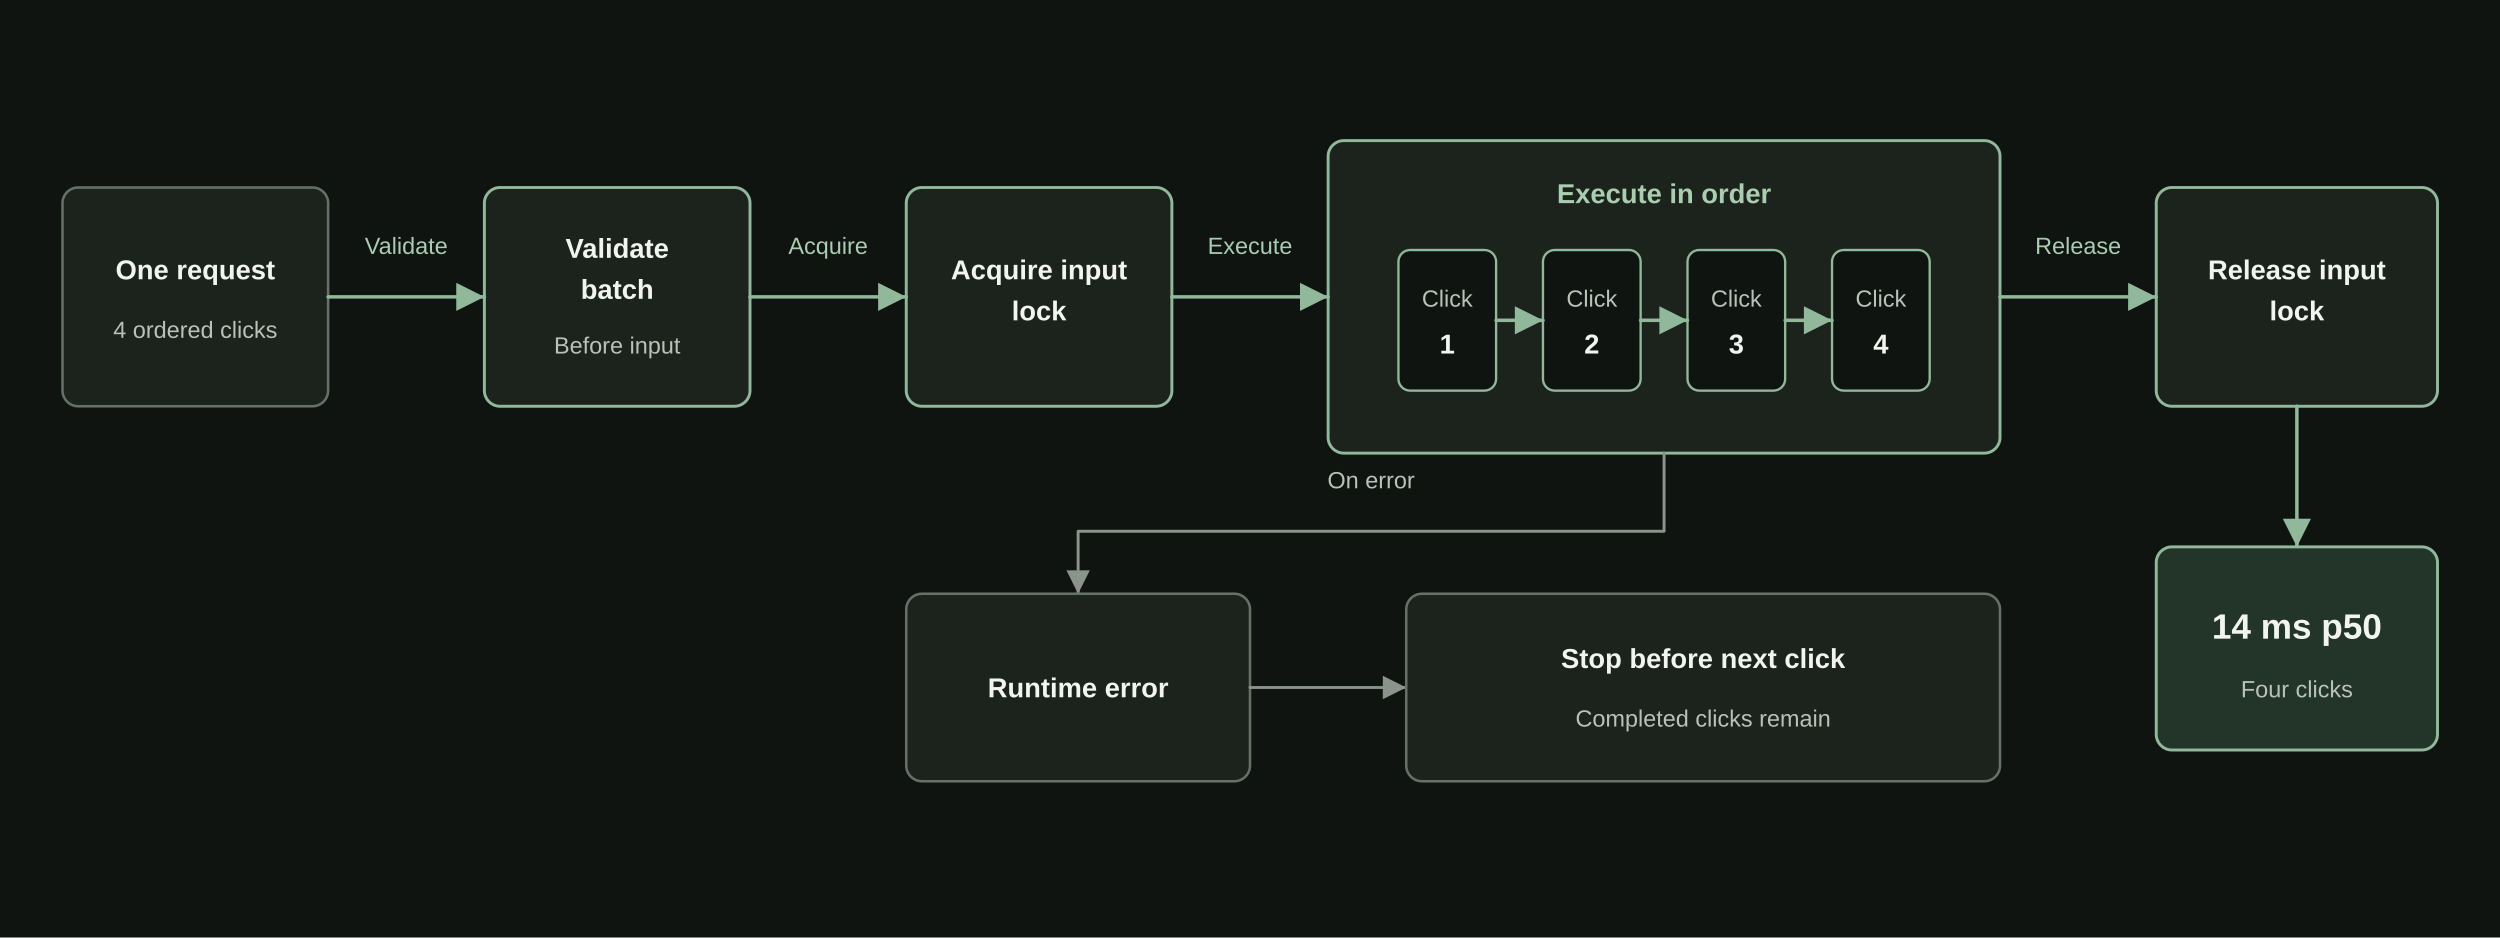
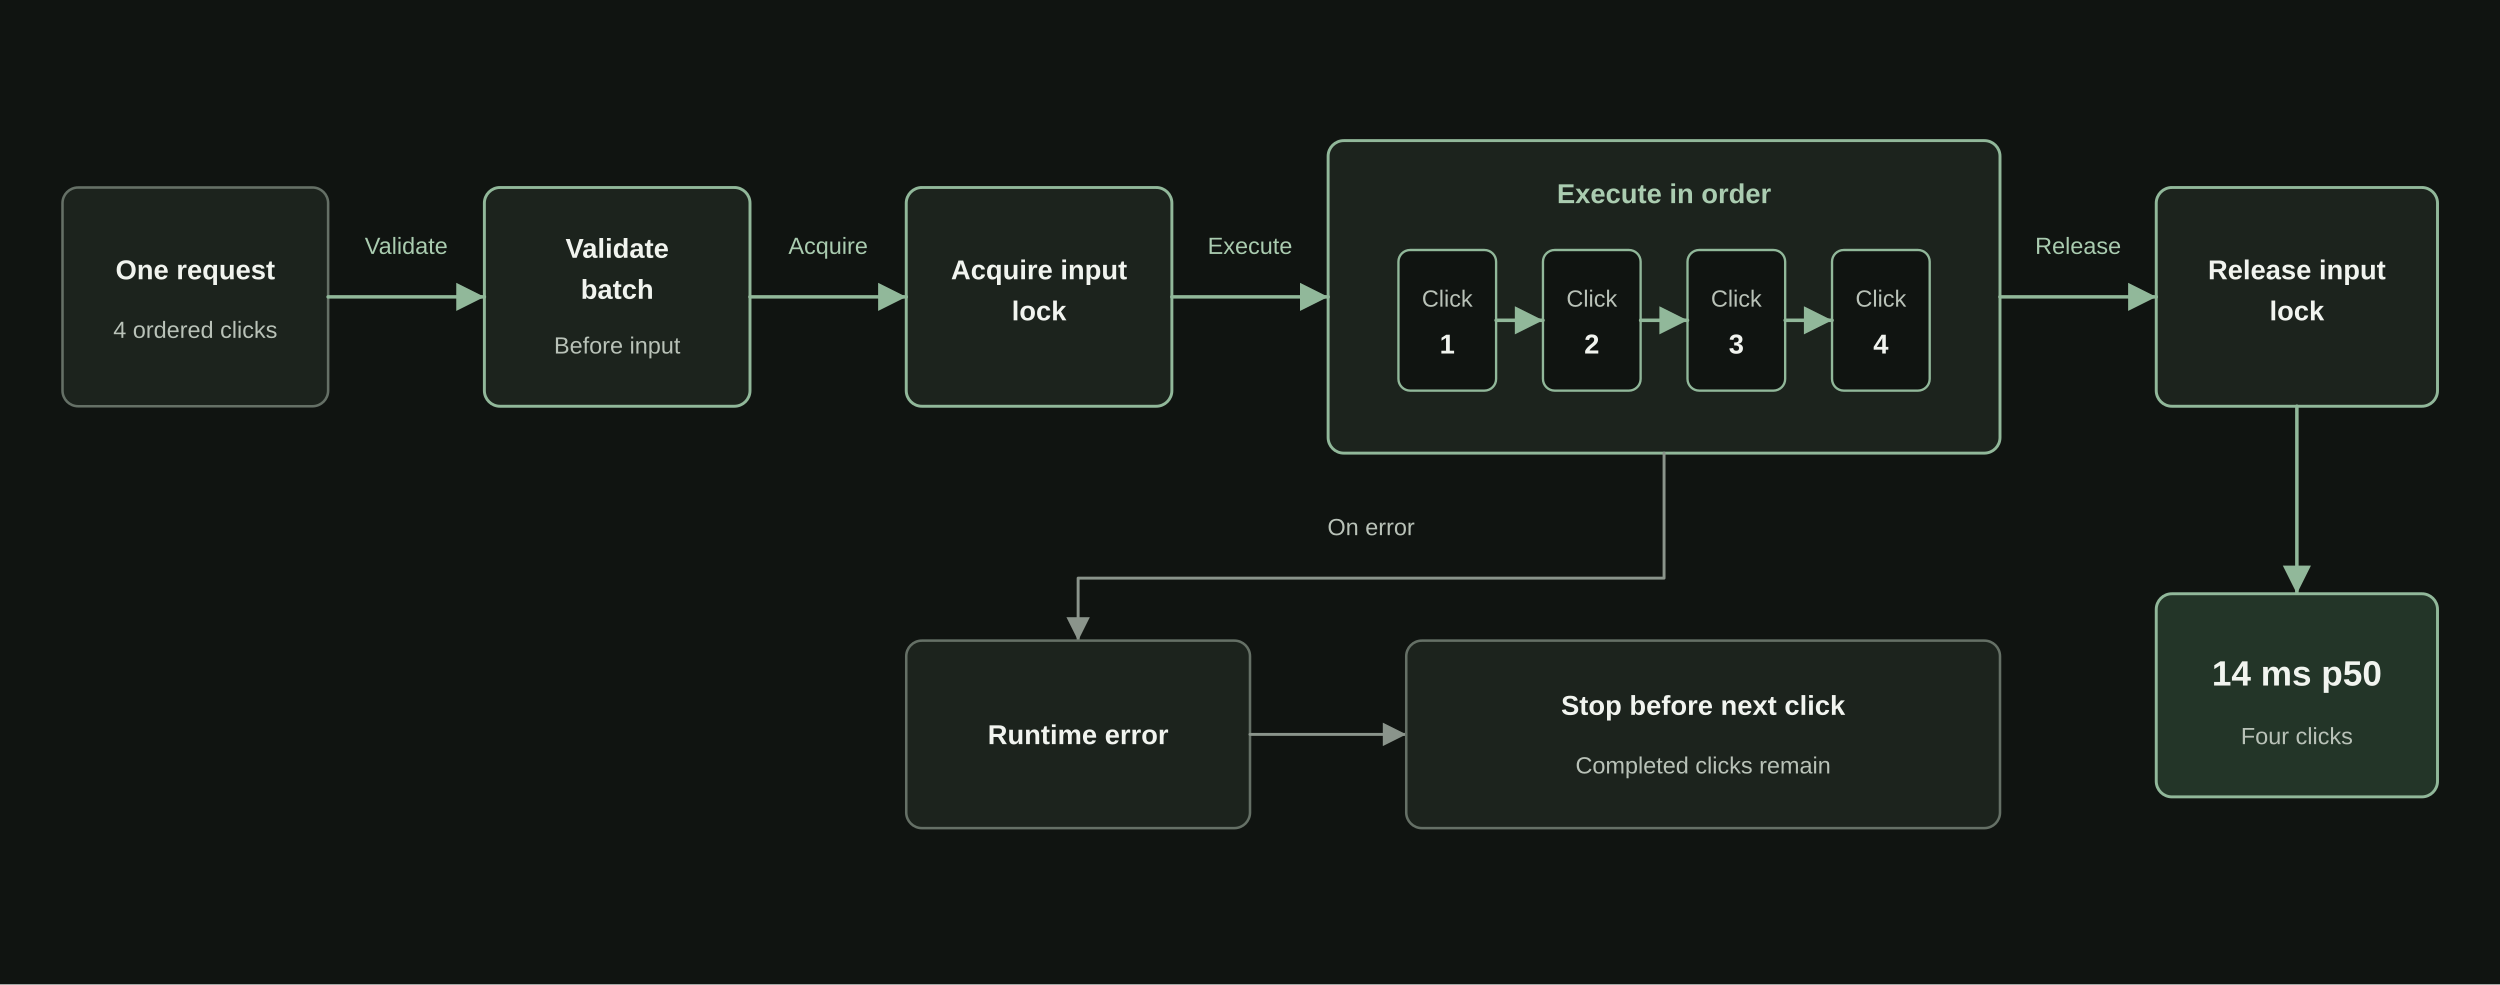
- <svg xmlns="http://www.w3.org/2000/svg" width="1280" height="480" viewBox="0 0 1280 480" role="img" aria-labelledby="title desc">
+ <svg xmlns="http://www.w3.org/2000/svg" width="1280" height="504" viewBox="0 0 1280 504" role="img" aria-labelledby="title desc">
  <defs>
    <style>
      .bg { fill: #101411; }
      .box { fill: #1C231D; stroke: #657066; stroke-width: 1.3; }
      .changed { fill: #1C231D; stroke: #91B89A; stroke-width: 1.5; }
      .result { fill: #233528; stroke: #91B89A; stroke-width: 1.5; }
      .enclosure { fill: #1C231D; stroke: #91B89A; stroke-width: 1.5; }
      .click { fill: #101411; stroke: #91B89A; stroke-width: 1.2; }
      .label, .small, .section, .metric, .arrow-label, .arrow-label-neutral { font-family: -apple-system, BlinkMacSystemFont, "Segoe UI", Arial, sans-serif; }
      .label { fill: #F1F4EF; font-size: 14px; font-weight: 600; }
      .small { fill: #B9C2B8; font-size: 12px; }
      .section { fill: #AACCB0; font-size: 14px; font-weight: 600; }
      .metric { fill: #F1F4EF; font-size: 18px; font-weight: 700; }
      .arrow-label, .arrow-label-neutral { font-size: 12px; font-weight: 500; }
      .arrow-label { fill: #AACCB0; }
      .arrow-label-neutral { fill: #B9C2B8; }
      .path { fill: none; stroke: #91B89A; stroke-width: 1.8; stroke-linecap: round; stroke-linejoin: round; }
      .path-neutral { fill: none; stroke: #8A948B; stroke-width: 1.5; stroke-linecap: round; stroke-linejoin: round; }
    </style>
    <marker id="arrow-sage" viewBox="0 0 8 8" refX="8" refY="4" markerWidth="8" markerHeight="8" orient="auto">
      <path d="M0 0 L8 4 L0 8 Z" fill="#91B89A" />
    </marker>
    <marker id="arrow-neutral" viewBox="0 0 8 8" refX="8" refY="4" markerWidth="8" markerHeight="8" orient="auto">
      <path d="M0 0 L8 4 L0 8 Z" fill="#8A948B" />
    </marker>
  </defs>
-   <rect class="bg" width="1280" height="480" />
+   <rect class="bg" width="1280" height="504" />
  <rect class="box" x="32" y="96" width="136" height="112" rx="8" />
  <text class="label" x="100" y="143" text-anchor="middle">One request</text>
  <text class="small" x="100" y="173" text-anchor="middle">4 ordered clicks</text>
  <rect class="changed" x="248" y="96" width="136" height="112" rx="8" />
  <text class="label" x="316" y="132" text-anchor="middle">Validate</text>
  <text class="label" x="316" y="153" text-anchor="middle">batch</text>
  <text class="small" x="316" y="181" text-anchor="middle">Before input</text>
  <rect class="changed" x="464" y="96" width="136" height="112" rx="8" />
  <text class="label" x="532" y="143" text-anchor="middle">Acquire input</text>
  <text class="label" x="532" y="164" text-anchor="middle">lock</text>
  <rect class="enclosure" x="680" y="72" width="344" height="160" rx="8" />
  <text class="section" x="852" y="104" text-anchor="middle">Execute in order</text>
  <rect class="click" x="716" y="128" width="50" height="72" rx="6" />
  <text class="small" x="741" y="157" text-anchor="middle">Click</text>
  <text class="label" x="741" y="181" text-anchor="middle">1</text>
  <rect class="click" x="790" y="128" width="50" height="72" rx="6" />
  <text class="small" x="815" y="157" text-anchor="middle">Click</text>
  <text class="label" x="815" y="181" text-anchor="middle">2</text>
  <rect class="click" x="864" y="128" width="50" height="72" rx="6" />
  <text class="small" x="889" y="157" text-anchor="middle">Click</text>
  <text class="label" x="889" y="181" text-anchor="middle">3</text>
  <rect class="click" x="938" y="128" width="50" height="72" rx="6" />
  <text class="small" x="963" y="157" text-anchor="middle">Click</text>
  <text class="label" x="963" y="181" text-anchor="middle">4</text>
  <line class="path" x1="766" y1="164" x2="790" y2="164" marker-end="url(#arrow-sage)" />
  <line class="path" x1="840" y1="164" x2="864" y2="164" marker-end="url(#arrow-sage)" />
  <line class="path" x1="914" y1="164" x2="938" y2="164" marker-end="url(#arrow-sage)" />
  <rect class="changed" x="1104" y="96" width="144" height="112" rx="8" />
  <text class="label" x="1176" y="143" text-anchor="middle">Release input</text>
  <text class="label" x="1176" y="164" text-anchor="middle">lock</text>
  <line class="path" x1="168" y1="152" x2="248" y2="152" marker-end="url(#arrow-sage)" />
  <text class="arrow-label" x="208" y="130" text-anchor="middle">Validate</text>
  <line class="path" x1="384" y1="152" x2="464" y2="152" marker-end="url(#arrow-sage)" />
  <text class="arrow-label" x="424" y="130" text-anchor="middle">Acquire</text>
  <line class="path" x1="600" y1="152" x2="680" y2="152" marker-end="url(#arrow-sage)" />
  <text class="arrow-label" x="640" y="130" text-anchor="middle">Execute</text>
  <line class="path" x1="1024" y1="152" x2="1104" y2="152" marker-end="url(#arrow-sage)" />
  <text class="arrow-label" x="1064" y="130" text-anchor="middle">Release</text>
-   <path class="path-neutral" d="M852 232 V272 H552 V304" marker-end="url(#arrow-neutral)" />
-   <text class="arrow-label-neutral" x="702" y="250" text-anchor="middle">On error</text>
-   <rect class="box" x="464" y="304" width="176" height="96" rx="8" />
-   <text class="label" x="552" y="357" text-anchor="middle">Runtime error</text>
-   <line class="path-neutral" x1="640" y1="352" x2="720" y2="352" marker-end="url(#arrow-neutral)" />
-   <rect class="box" x="720" y="304" width="304" height="96" rx="8" />
-   <text class="label" x="872" y="342" text-anchor="middle">Stop before next click</text>
-   <text class="small" x="872" y="372" text-anchor="middle">Completed clicks remain</text>
-   <path class="path" d="M1176 208 V280" marker-end="url(#arrow-sage)" />
-   <rect class="result" x="1104" y="280" width="144" height="104" rx="8" />
-   <text class="metric" x="1176" y="327" text-anchor="middle">14 ms p50</text>
-   <text class="small" x="1176" y="357" text-anchor="middle">Four clicks</text>
+   <path class="path-neutral" d="M852 232 V296 H552 V328" marker-end="url(#arrow-neutral)" />
+   <text class="arrow-label-neutral" x="702" y="274" text-anchor="middle">On error</text>
+   <rect class="box" x="464" y="328" width="176" height="96" rx="8" />
+   <text class="label" x="552" y="381" text-anchor="middle">Runtime error</text>
+   <line class="path-neutral" x1="640" y1="376" x2="720" y2="376" marker-end="url(#arrow-neutral)" />
+   <rect class="box" x="720" y="328" width="304" height="96" rx="8" />
+   <text class="label" x="872" y="366" text-anchor="middle">Stop before next click</text>
+   <text class="small" x="872" y="396" text-anchor="middle">Completed clicks remain</text>
+   <path class="path" d="M1176 208 V304" marker-end="url(#arrow-sage)" />
+   <rect class="result" x="1104" y="304" width="144" height="104" rx="8" />
+   <text class="metric" x="1176" y="351" text-anchor="middle">14 ms p50</text>
+   <text class="small" x="1176" y="381" text-anchor="middle">Four clicks</text>
</svg>
